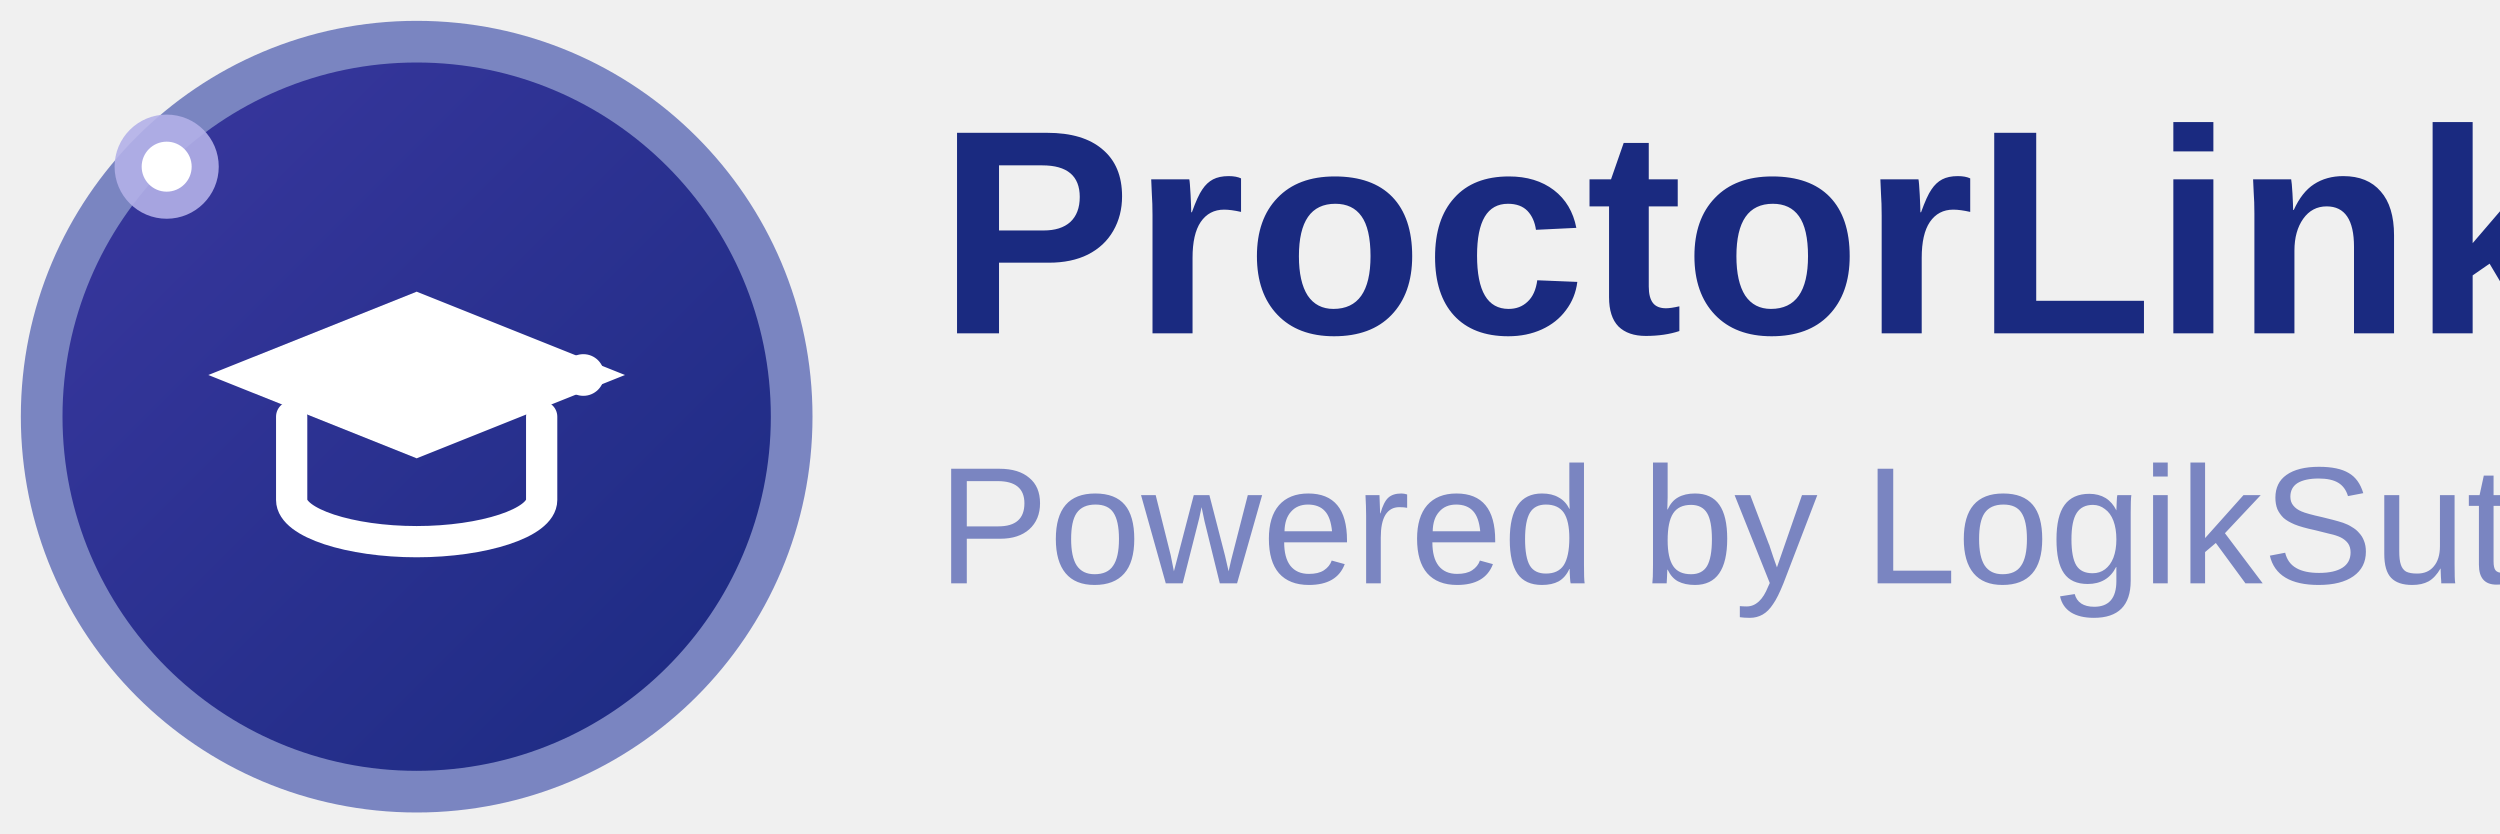
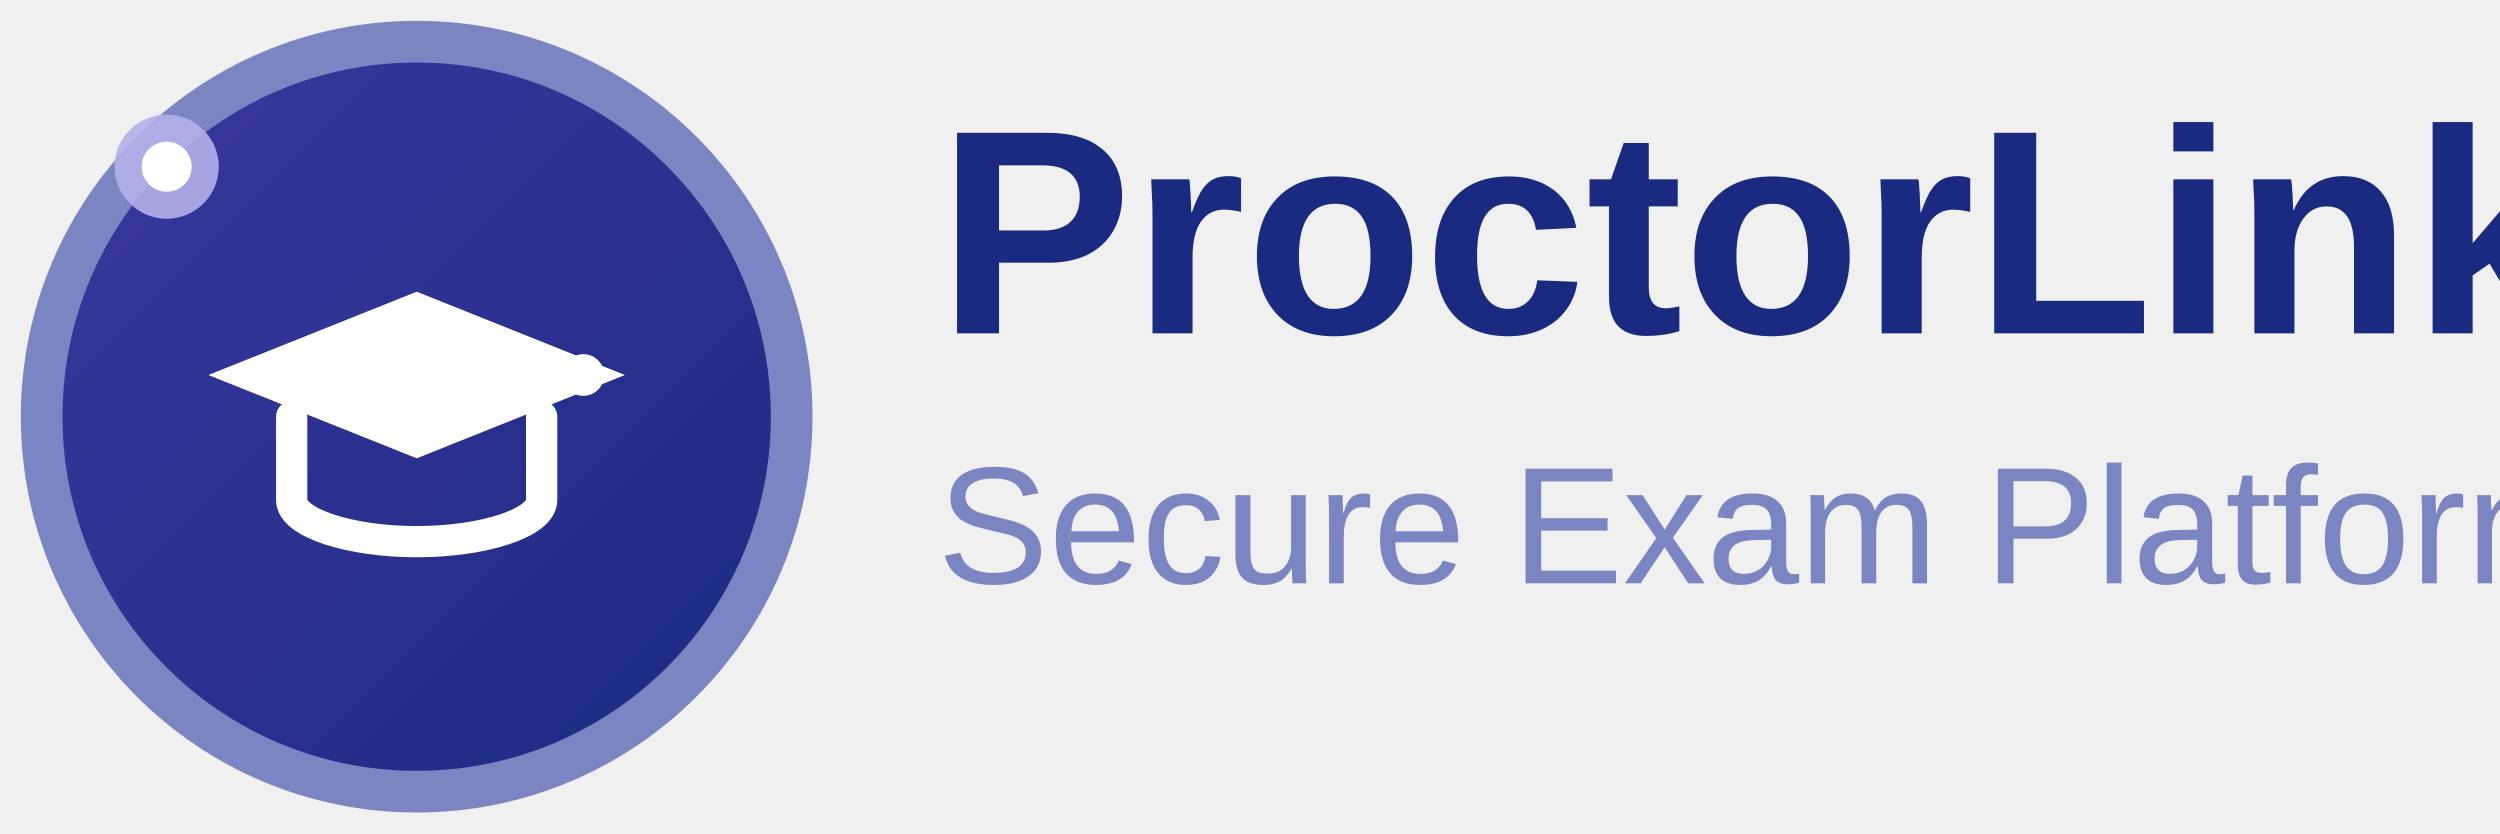
<svg xmlns="http://www.w3.org/2000/svg" width="120" height="40" viewBox="0 0 120 40" fill="none">
  <circle cx="20" cy="20" r="18" fill="url(#logoGradient)" stroke="#7A85C1" stroke-width="2" />
  <path d="M10 18L20 14L30 18L20 22L10 18Z" fill="white" />
  <path d="M14 20V24C14 25.1 16.8 26 20 26C23.2 26 26 25.1 26 24V20" stroke="white" stroke-width="1.5" fill="none" stroke-linecap="round" />
  <circle cx="28" cy="18" r="1" fill="white" />
  <circle cx="8" cy="8" r="2.5" fill="#B2B0E8" opacity="0.9" />
  <circle cx="8" cy="8" r="1.2" fill="white" />
  <text x="45" y="16" font-family="Arial, sans-serif" font-size="14" font-weight="bold" fill="#1A2A80">ProctorLink</text>
-   <text x="45" y="28" font-family="Arial, sans-serif" font-size="8" fill="#7A85C1">Powered by LogikSutra AI</text>
+   <text x="45" y="28" font-family="Arial, sans-serif" font-size="8" fill="#7A85C1">Secure Exam Platform</text>
  <defs>
    <linearGradient id="logoGradient" x1="0%" y1="0%" x2="100%" y2="100%">
      <stop offset="0%" style="stop-color:#3B38A0;stop-opacity:1" />
      <stop offset="100%" style="stop-color:#1A2A80;stop-opacity:1" />
    </linearGradient>
  </defs>
</svg>
